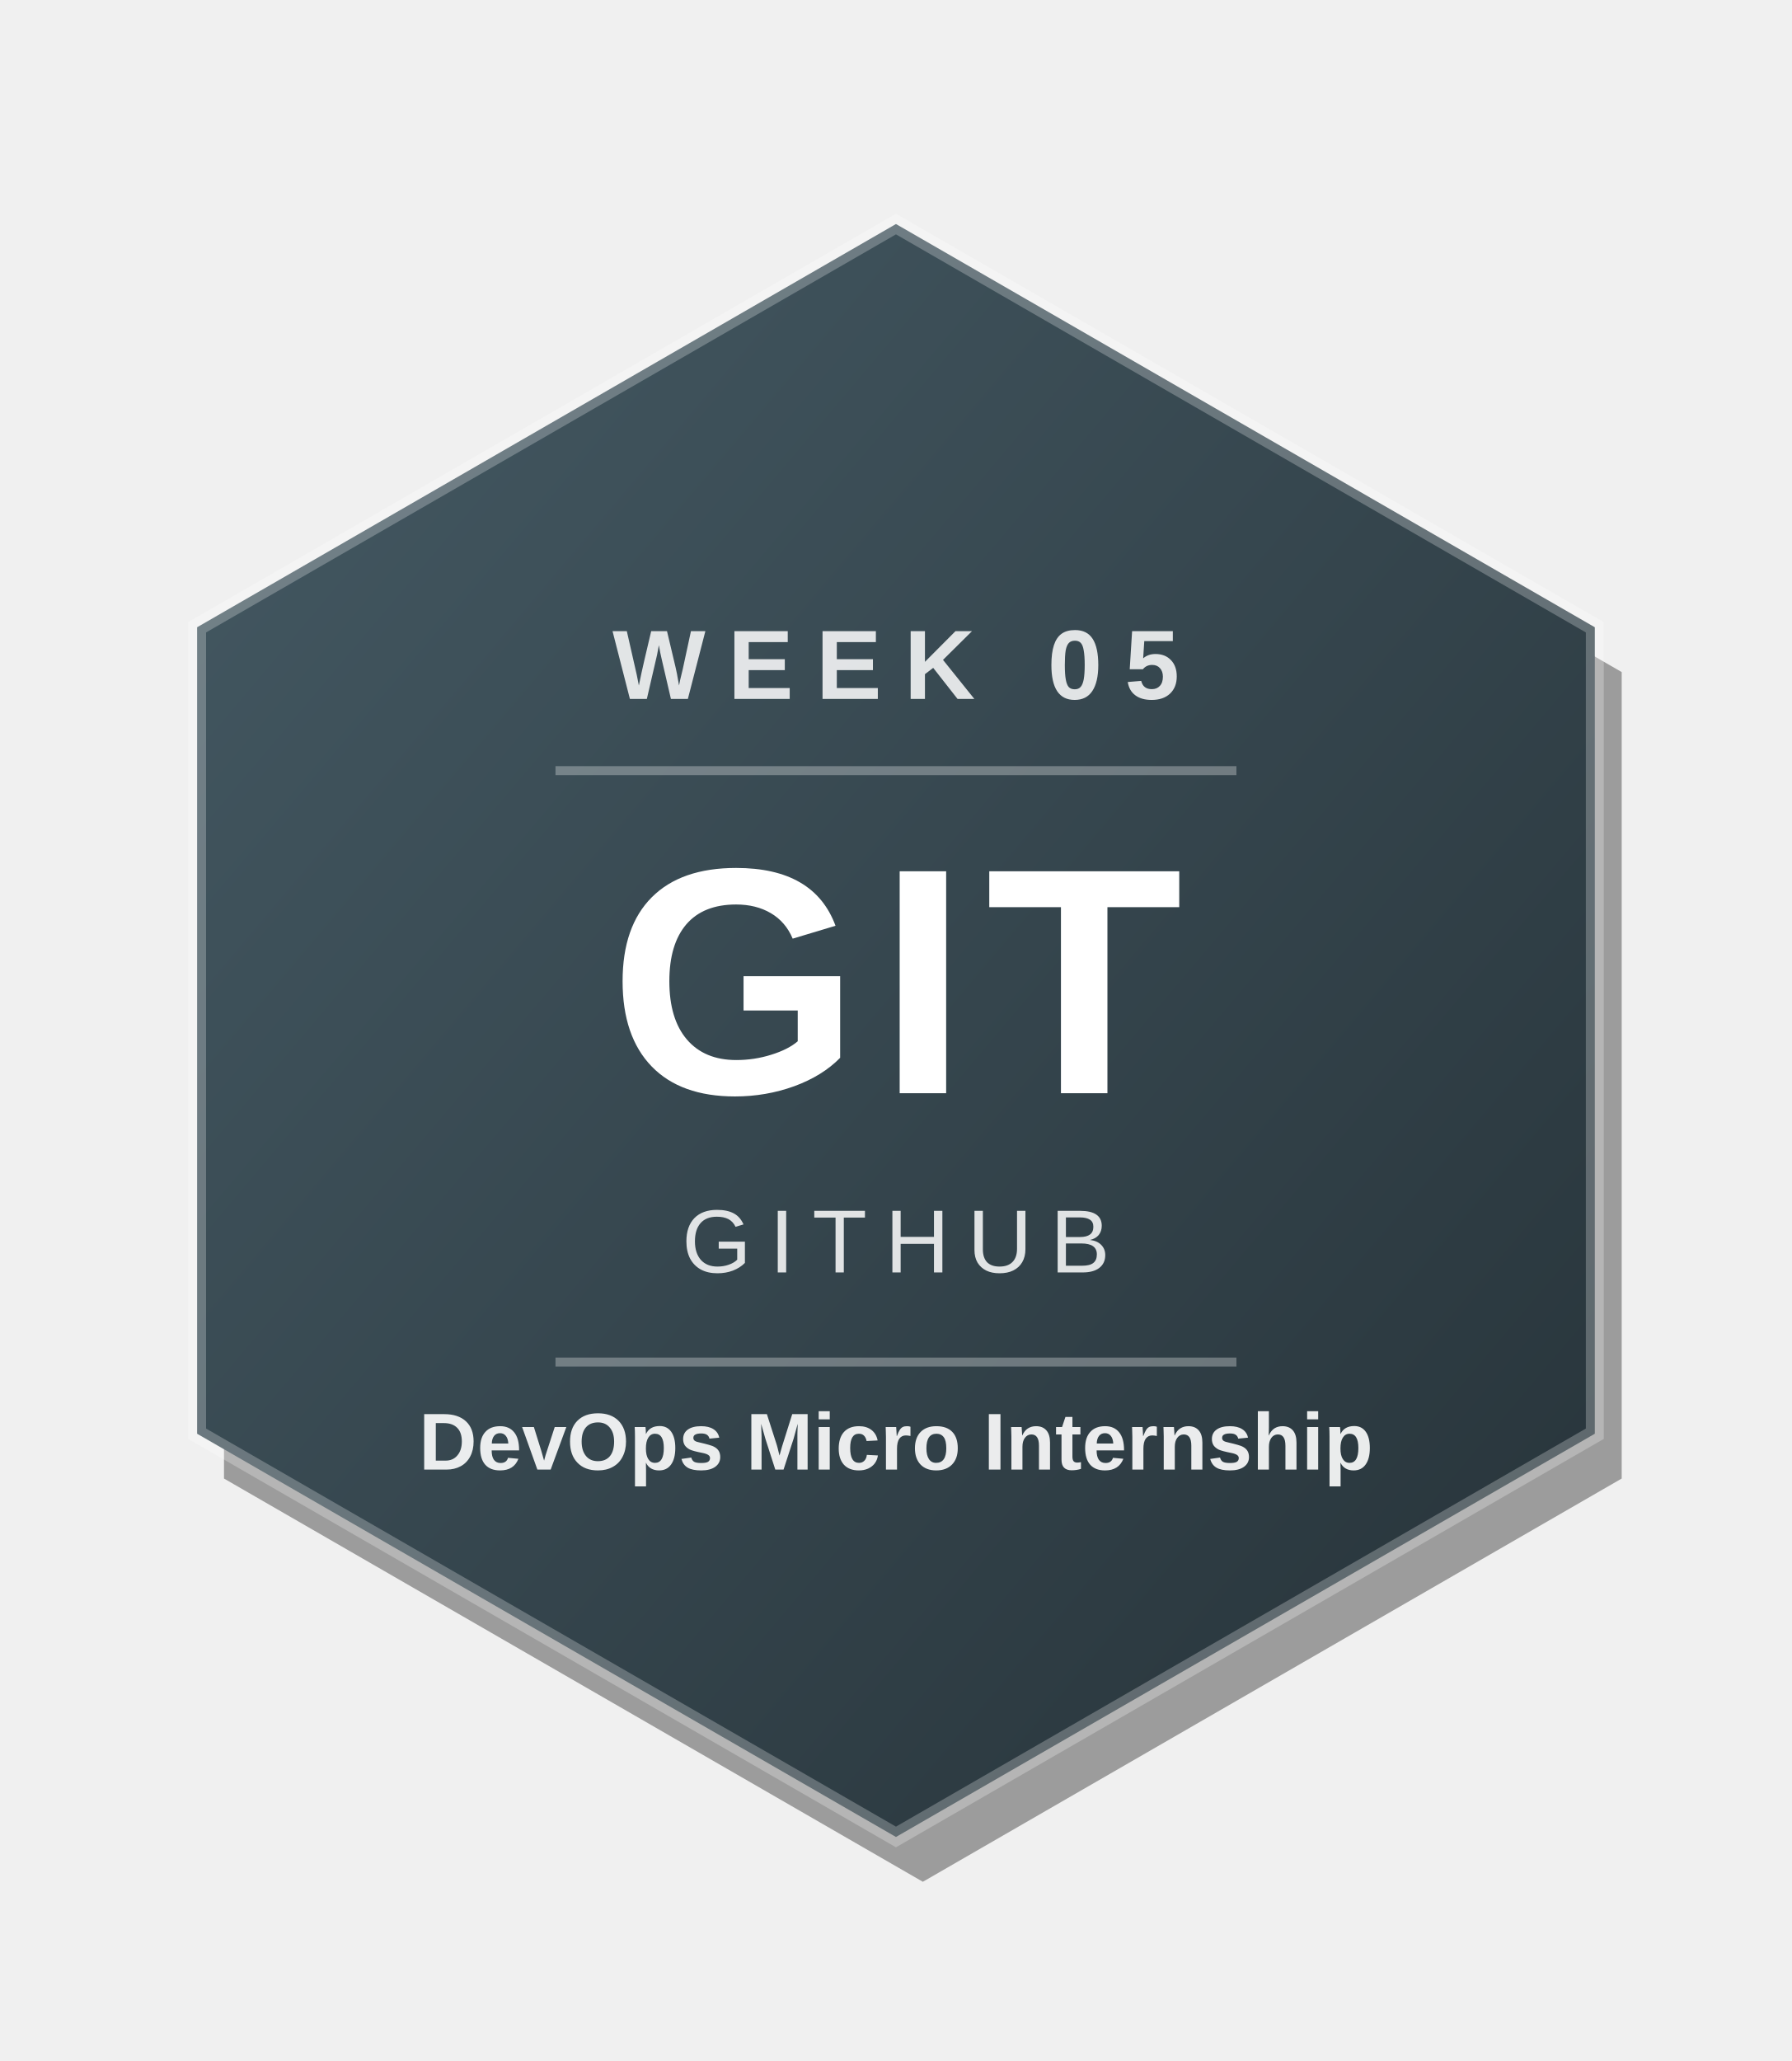
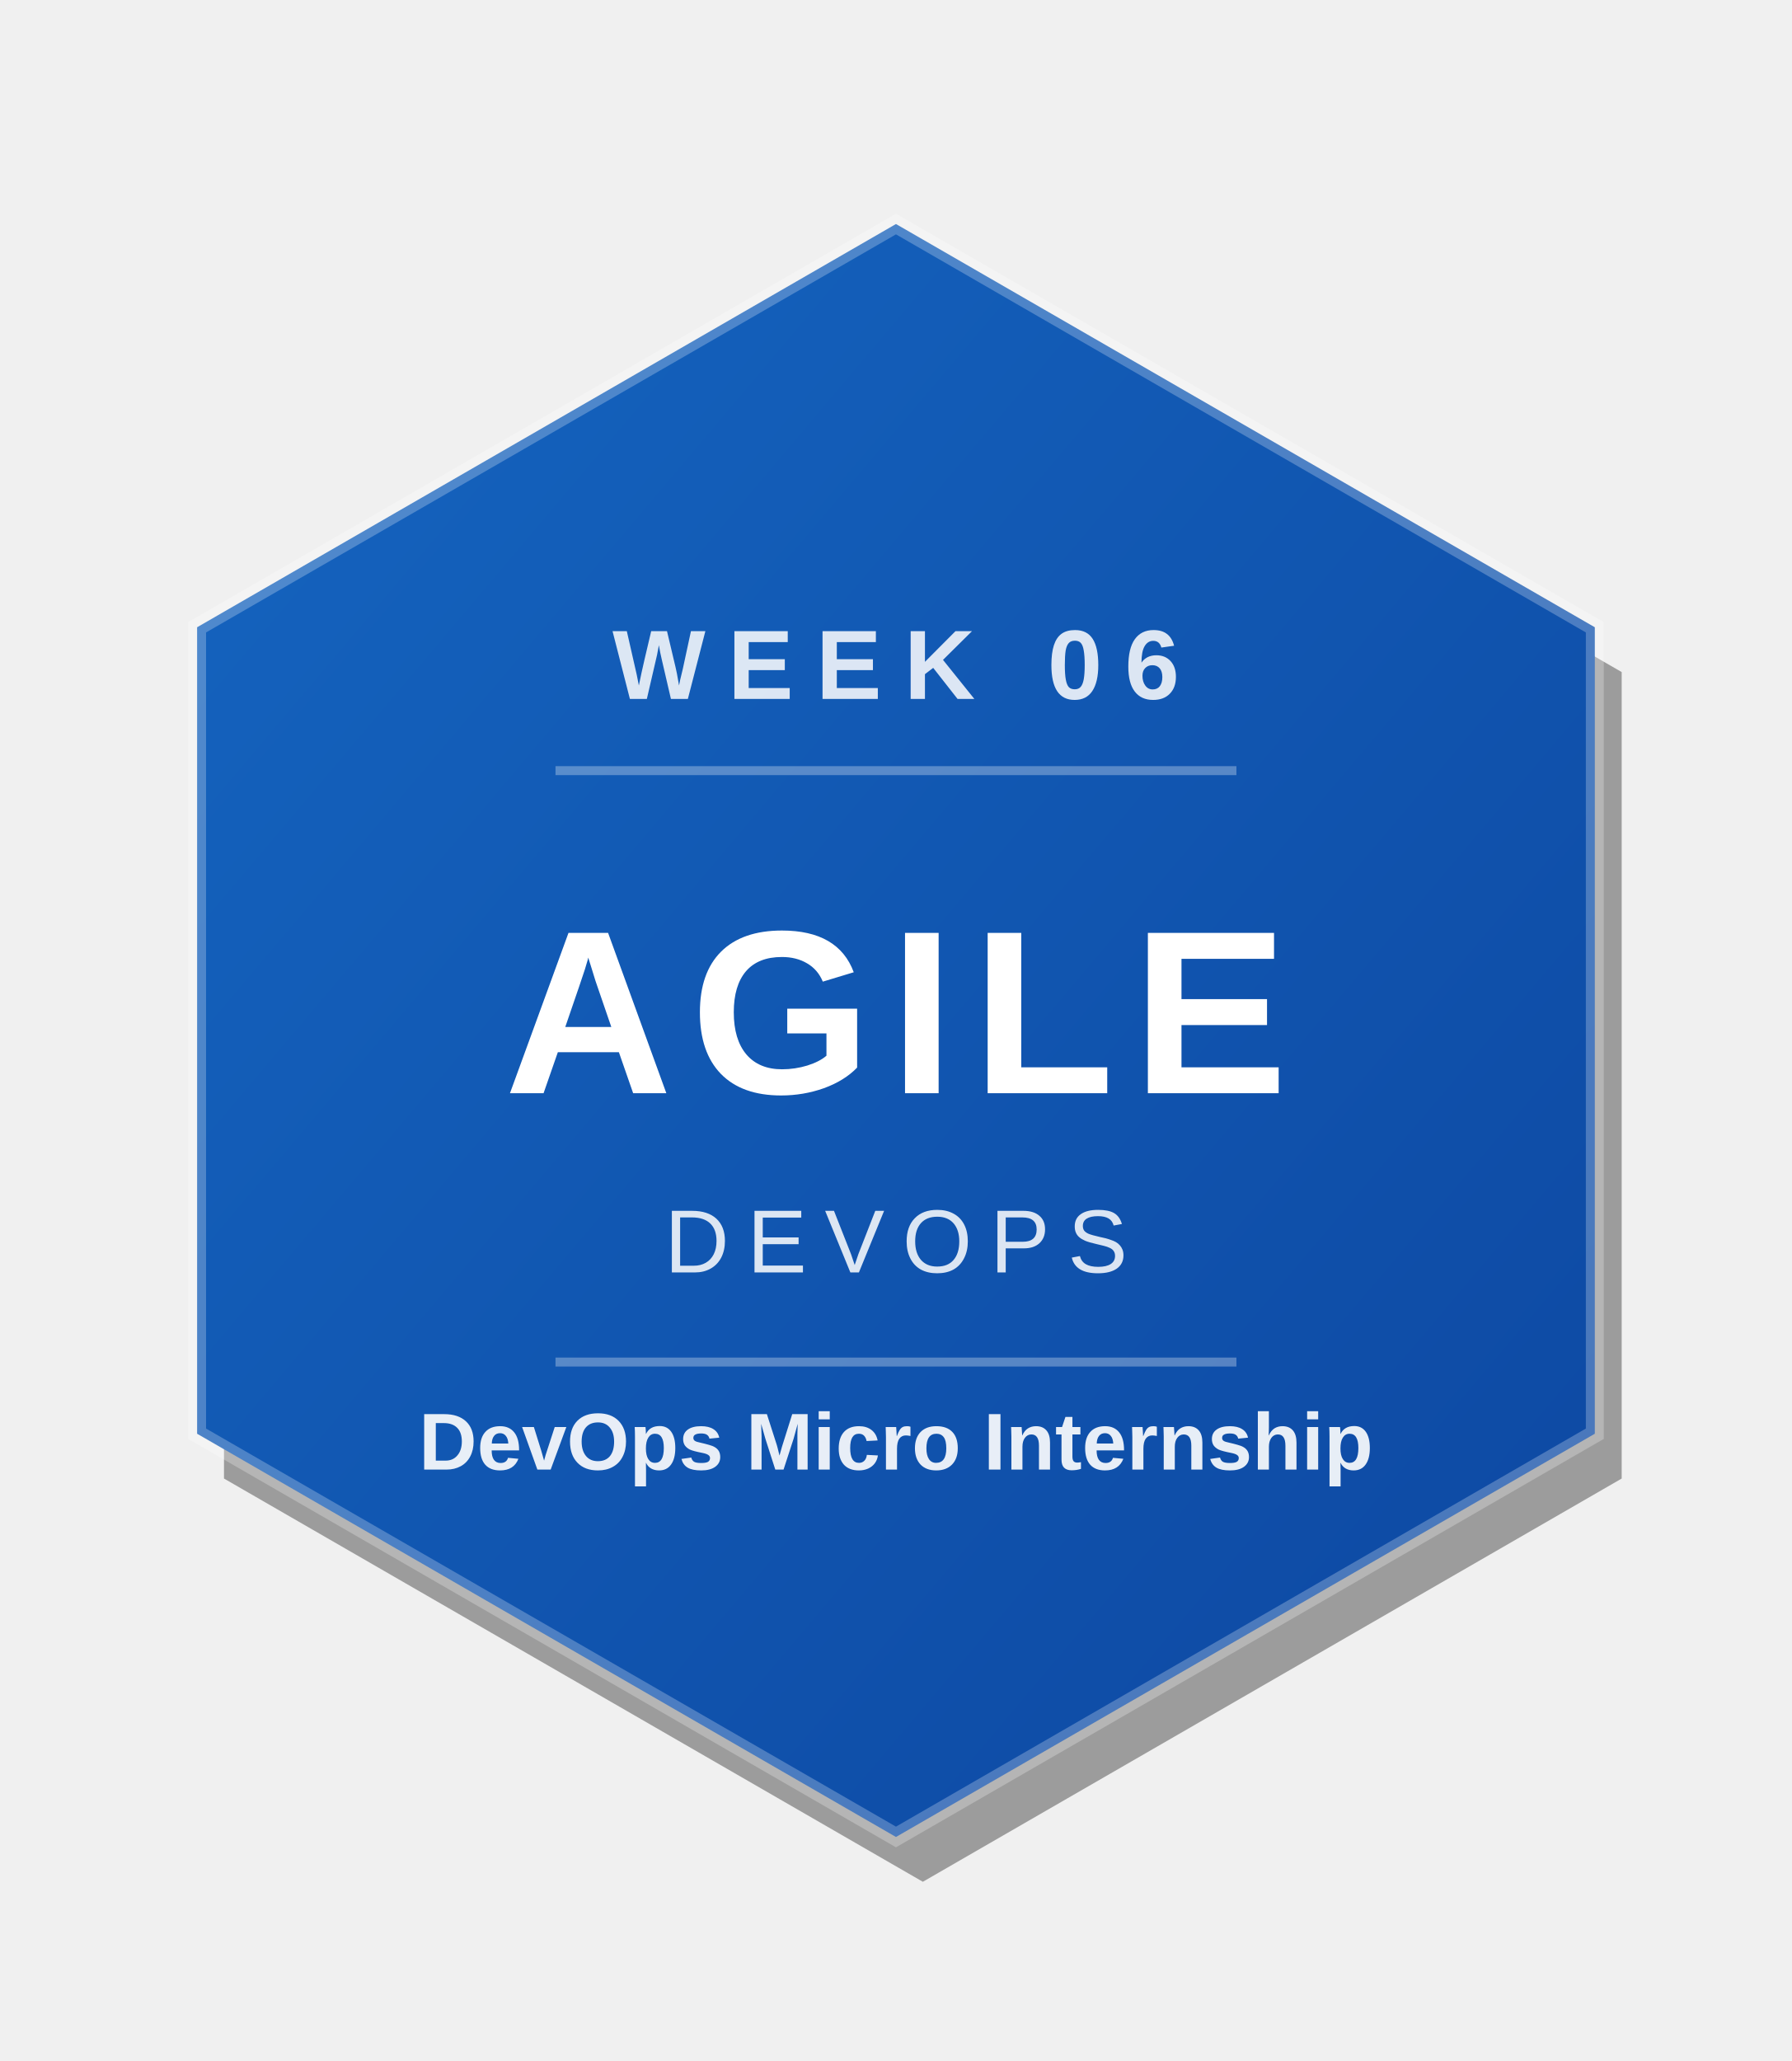
<svg xmlns="http://www.w3.org/2000/svg" viewBox="0 0 200 230" width="120" height="138">
  <defs>
    <linearGradient id="g" x1="0%" y1="0%" x2="100%" y2="100%">
-       <stop offset="0%" stop-color="#455A64" />
-       <stop offset="100%" stop-color="#263238" />
+       <stop offset="0%" stop-color="#1565C0" />
+       <stop offset="100%" stop-color="#0D47A1" />
    </linearGradient>
  </defs>
  <polygon points="103,30 181,75 181,165 103,210 25,165 25,75" fill="rgba(0,0,0,0.35)" />
  <polygon points="100,25 178,70 178,160 100,205 22,160 22,70" fill="url(#g)" />
  <polygon points="100,25 178,70 178,160 100,205 22,160 22,70" fill="none" stroke="rgba(255,255,255,0.25)" stroke-width="2" />
-   <text x="100" y="78" text-anchor="middle" font-family="Arial,Helvetica,sans-serif" font-size="11" font-weight="bold" fill="rgba(255,255,255,0.85)" letter-spacing="2.5">WEEK 05</text>
+   <text x="100" y="78" text-anchor="middle" font-family="Arial,Helvetica,sans-serif" font-size="11" font-weight="bold" fill="rgba(255,255,255,0.85)" letter-spacing="2.5">WEEK 06</text>
  <line x1="62" y1="86" x2="138" y2="86" stroke="rgba(255,255,255,0.3)" stroke-width="1" />
-   <text x="100" y="122" text-anchor="middle" font-family="Arial,Helvetica,sans-serif" font-size="36" font-weight="bold" fill="white" letter-spacing="2">GIT</text>
-   <text x="100" y="142" text-anchor="middle" font-family="Arial,Helvetica,sans-serif" font-size="10" fill="rgba(255,255,255,0.85)" letter-spacing="2">GITHUB</text>
+   <text x="100" y="122" text-anchor="middle" font-family="Arial,Helvetica,sans-serif" font-size="26" font-weight="bold" fill="white" letter-spacing="2">AGILE</text>
+   <text x="100" y="142" text-anchor="middle" font-family="Arial,Helvetica,sans-serif" font-size="10" fill="rgba(255,255,255,0.85)" letter-spacing="2">DEVOPS</text>
  <line x1="62" y1="152" x2="138" y2="152" stroke="rgba(255,255,255,0.3)" stroke-width="1" />
  <text x="100" y="164" text-anchor="middle" font-family="Arial,Helvetica,sans-serif" font-size="9" font-weight="bold" fill="rgba(255,255,255,0.9)">DevOps Micro Internship</text>
</svg>
